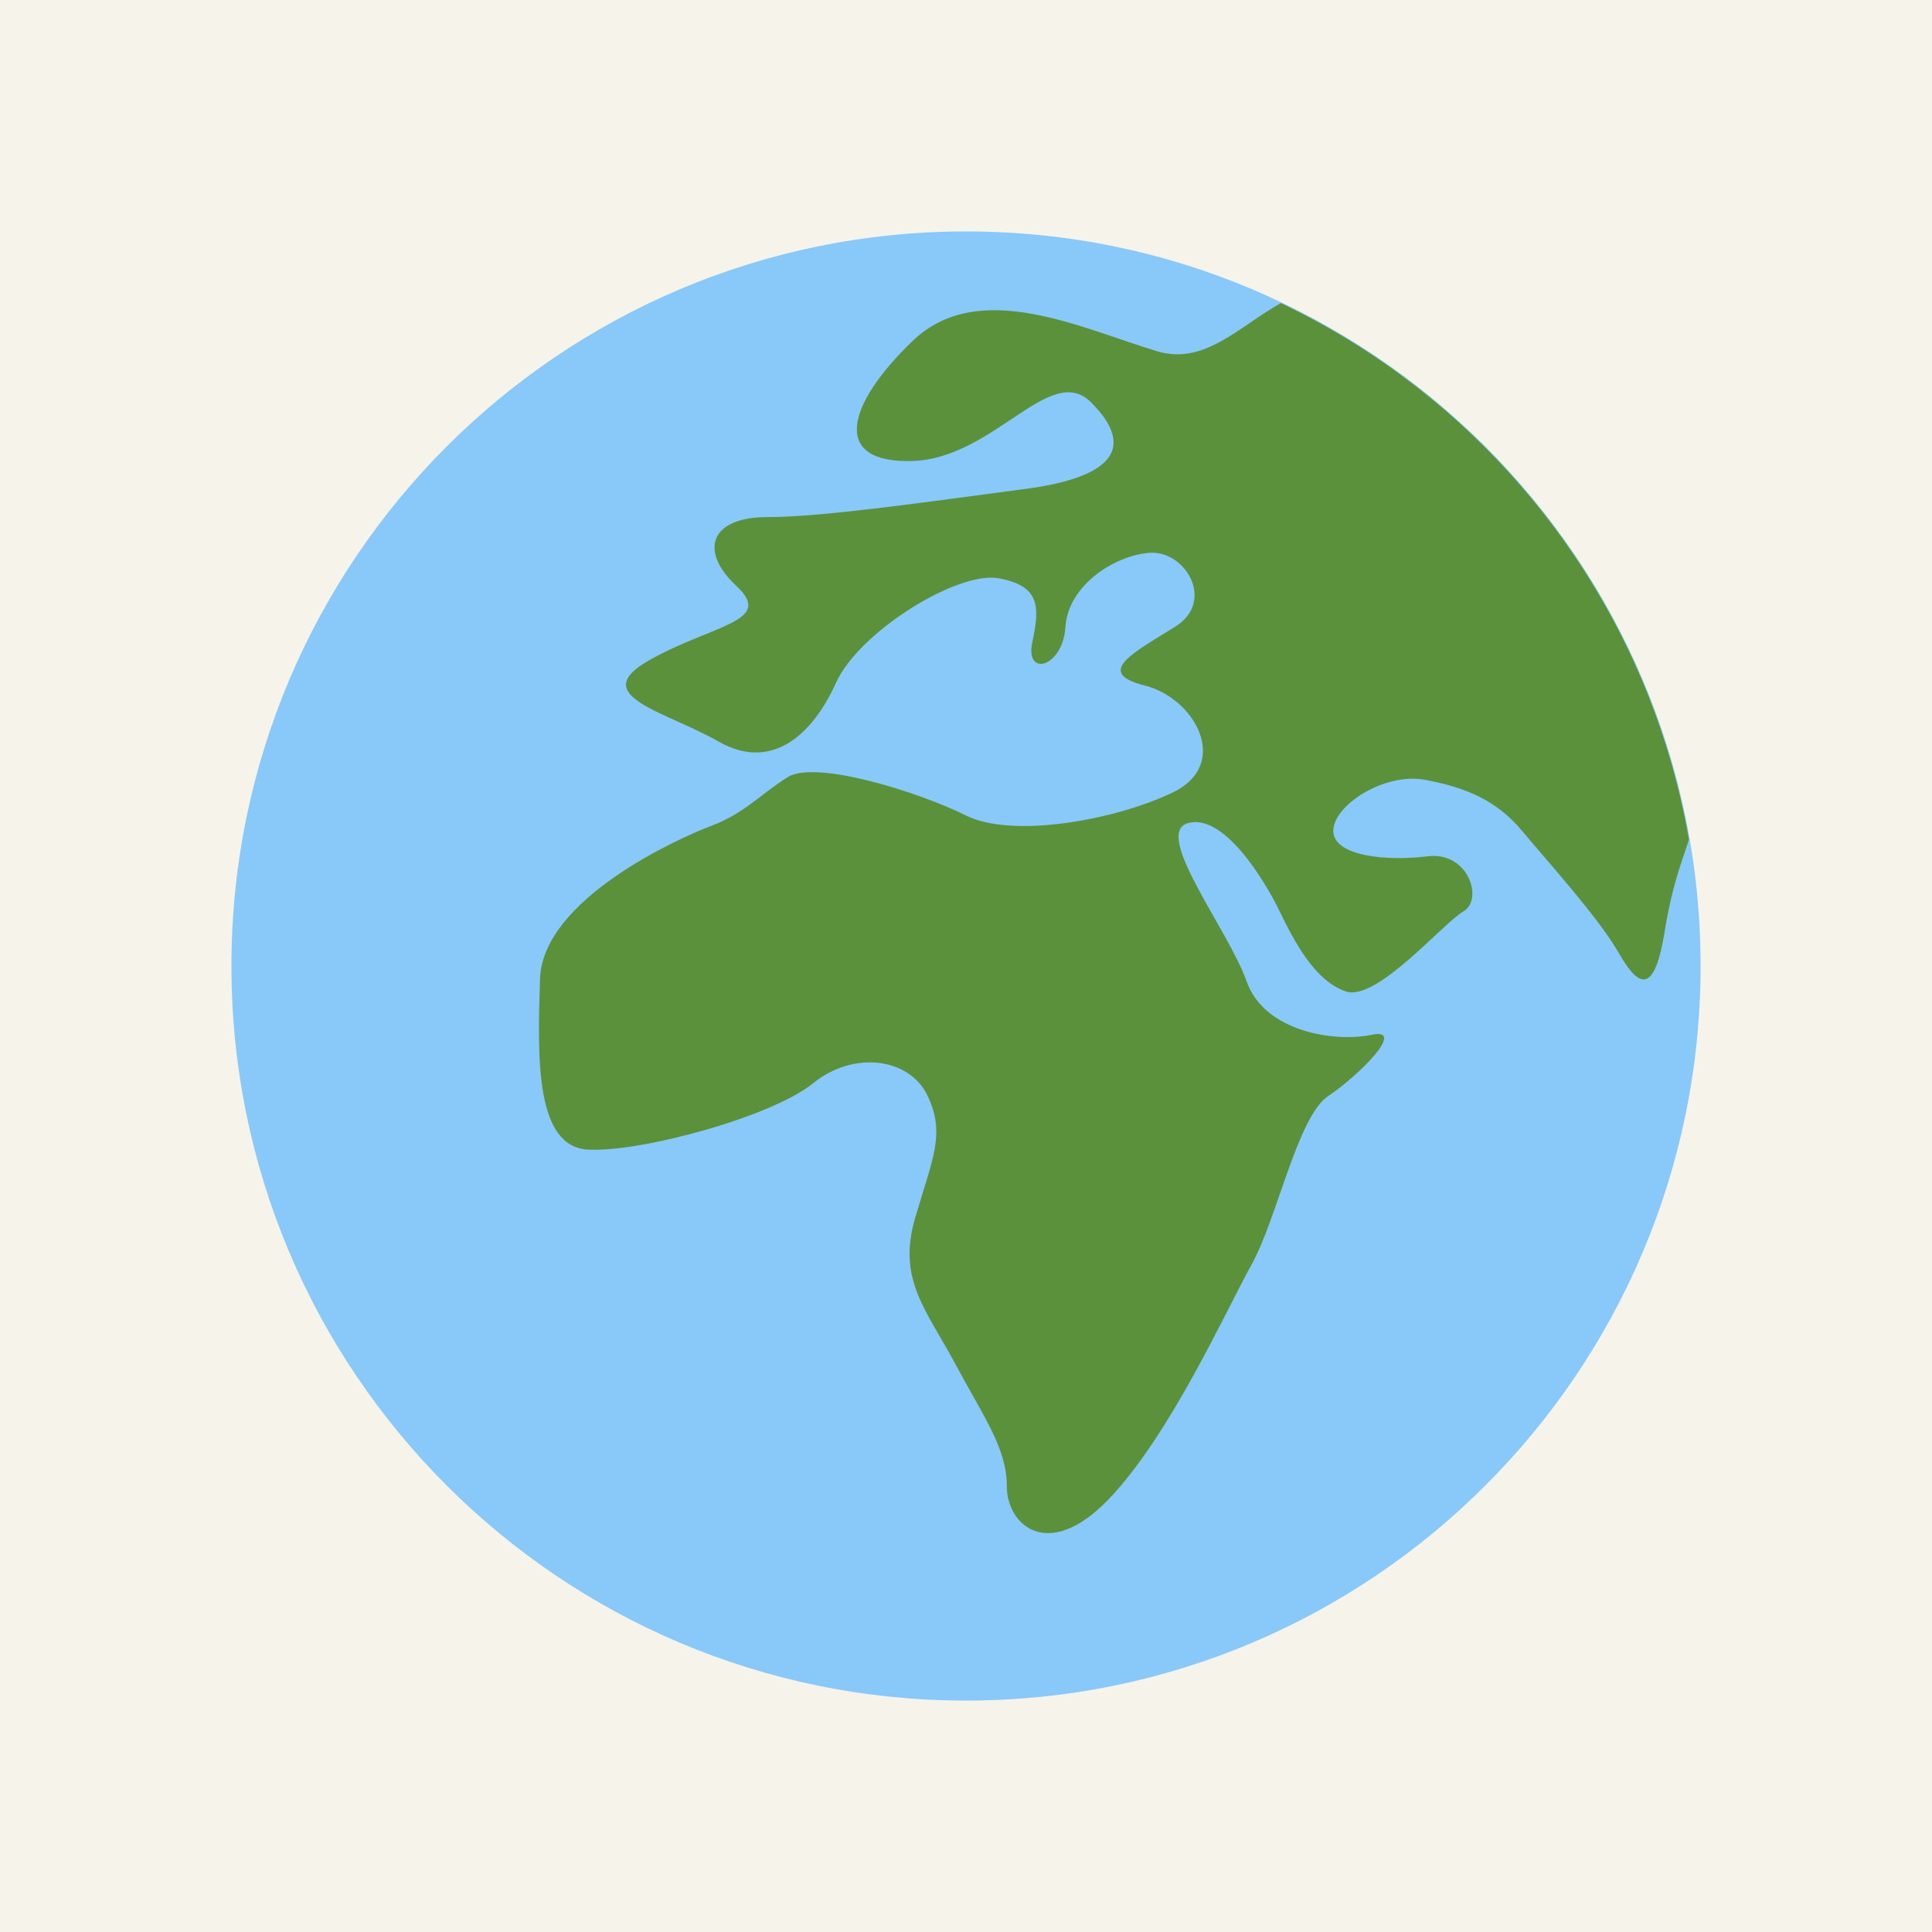
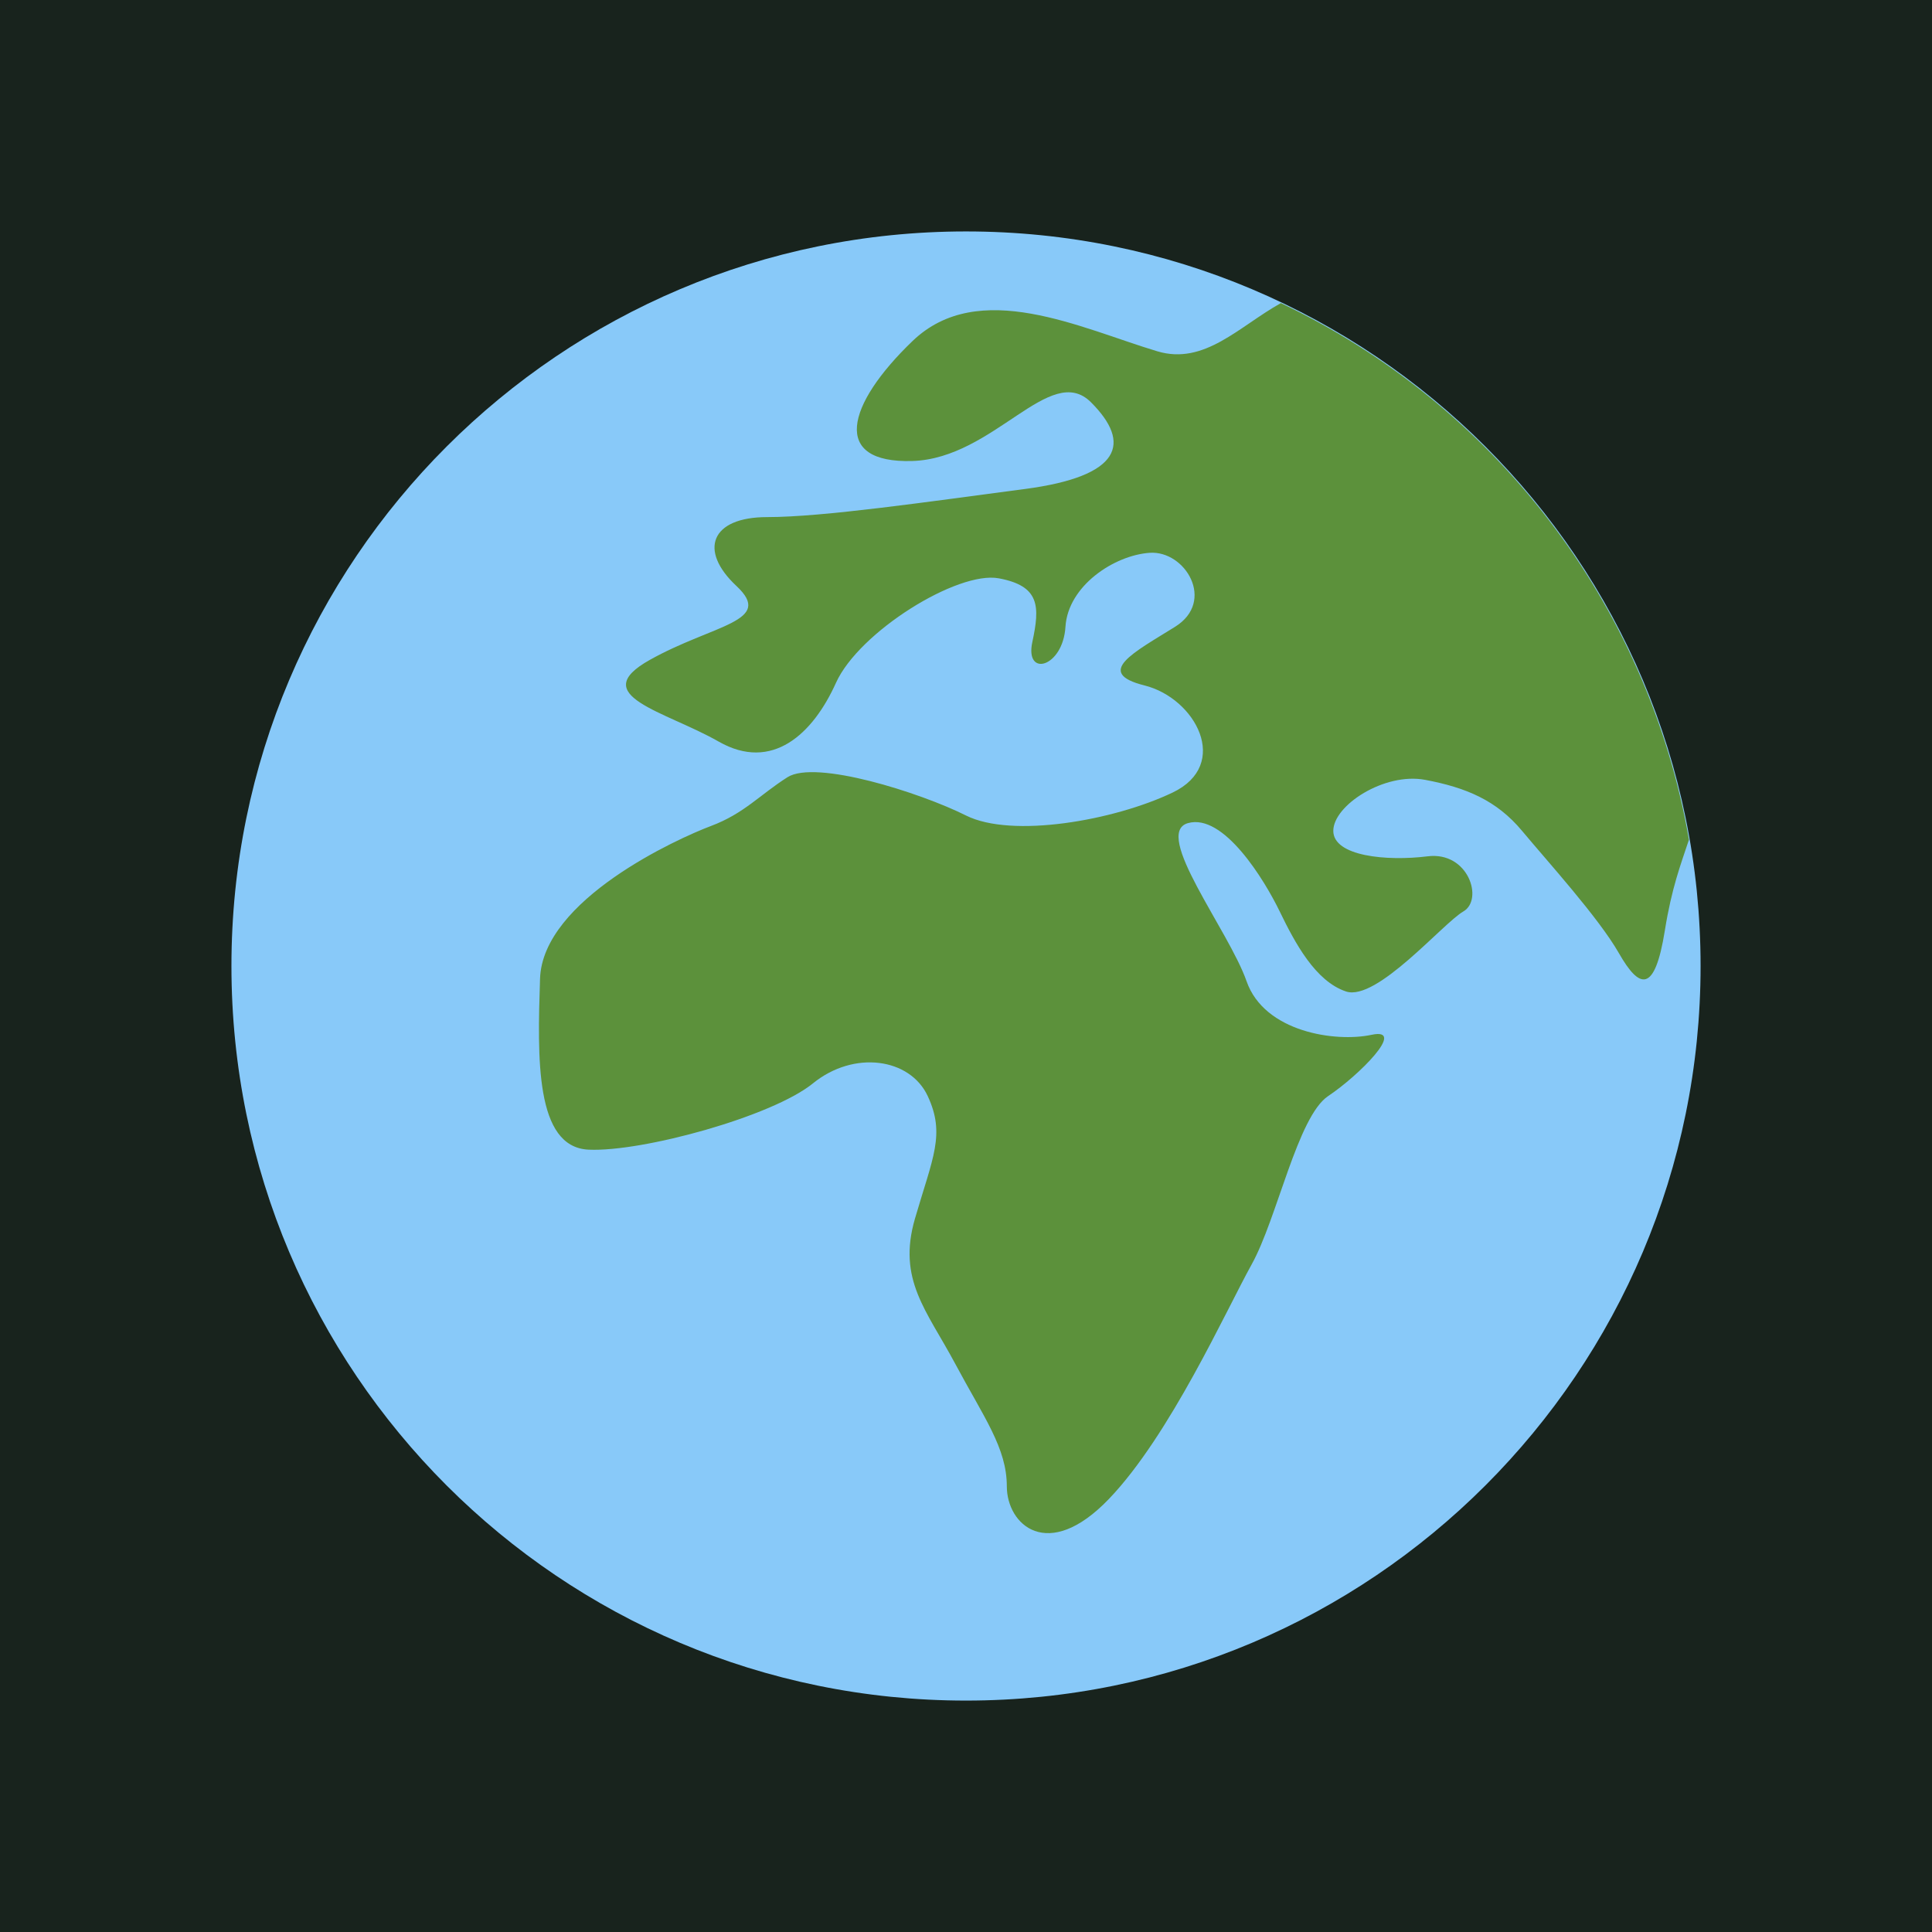
<svg xmlns="http://www.w3.org/2000/svg" viewBox="0 0 512 512">
-   <rect width="512" height="512" fill="#f6f3eb" />
+   <rect width="512" height="512" fill="#18231d" />
  <g transform="translate(61.333 61.333) scale(10.815)">
    <circle fill="#88C9F9" cx="18" cy="18" r="18" />
    <path fill="#5C913B" d="M25.716 1.756c-1.022.568-1.872 1.528-3.028 1.181-1.875-.562-4.375-1.812-6-.25s-2 3 0 2.938 3.375-2.438 4.375-1.438.749 1.813-1.625 2.125S14.5 7 13.125 7s-1.688.812-.75 1.688-.563.937-2.125 1.812.375 1.25 1.688 2 2.312-.188 2.875-1.438 2.981-2.75 3.99-2.562c1.01.188 1.01.688.822 1.562s.75.625.812-.375 1.188-1.75 2.062-1.812 1.625 1.188.625 1.812-2 1.125-.75 1.438 2.125 1.938.688 2.625-3.937 1.125-5.062.562-3.688-1.375-4.375-.938-1.062.89-1.875 1.195c-.812.305-4.125 1.805-4.188 3.743S7.438 22.438 8.75 22.5s4.5-.812 5.5-1.625 2.375-.625 2.812.312.125 1.5-.312 3 .286 2.25.987 3.562c.701 1.312 1.263 2.062 1.263 3s1 1.875 2.5.312 2.875-4.625 3.5-5.75 1.125-3.625 1.875-4.125 1.938-1.688 1.062-1.5-2.625-.062-3.062-1.312-2.312-3.625-1.438-3.875 1.875 1.39 2.25 2.164c.375.774.875 1.711 1.625 1.961s2.375-1.673 2.875-1.961c.5-.289.125-1.476-.875-1.351s-2.312 0-2.312-.624 1.25-1.438 2.25-1.25 1.75.5 2.375 1.25 1.875 2.125 2.375 3 .875 1 1.125-.562c.166-1.038.387-1.609.59-2.222-1.013-5.829-4.82-10.683-9.999-13.148z" />
  </g>
</svg>
